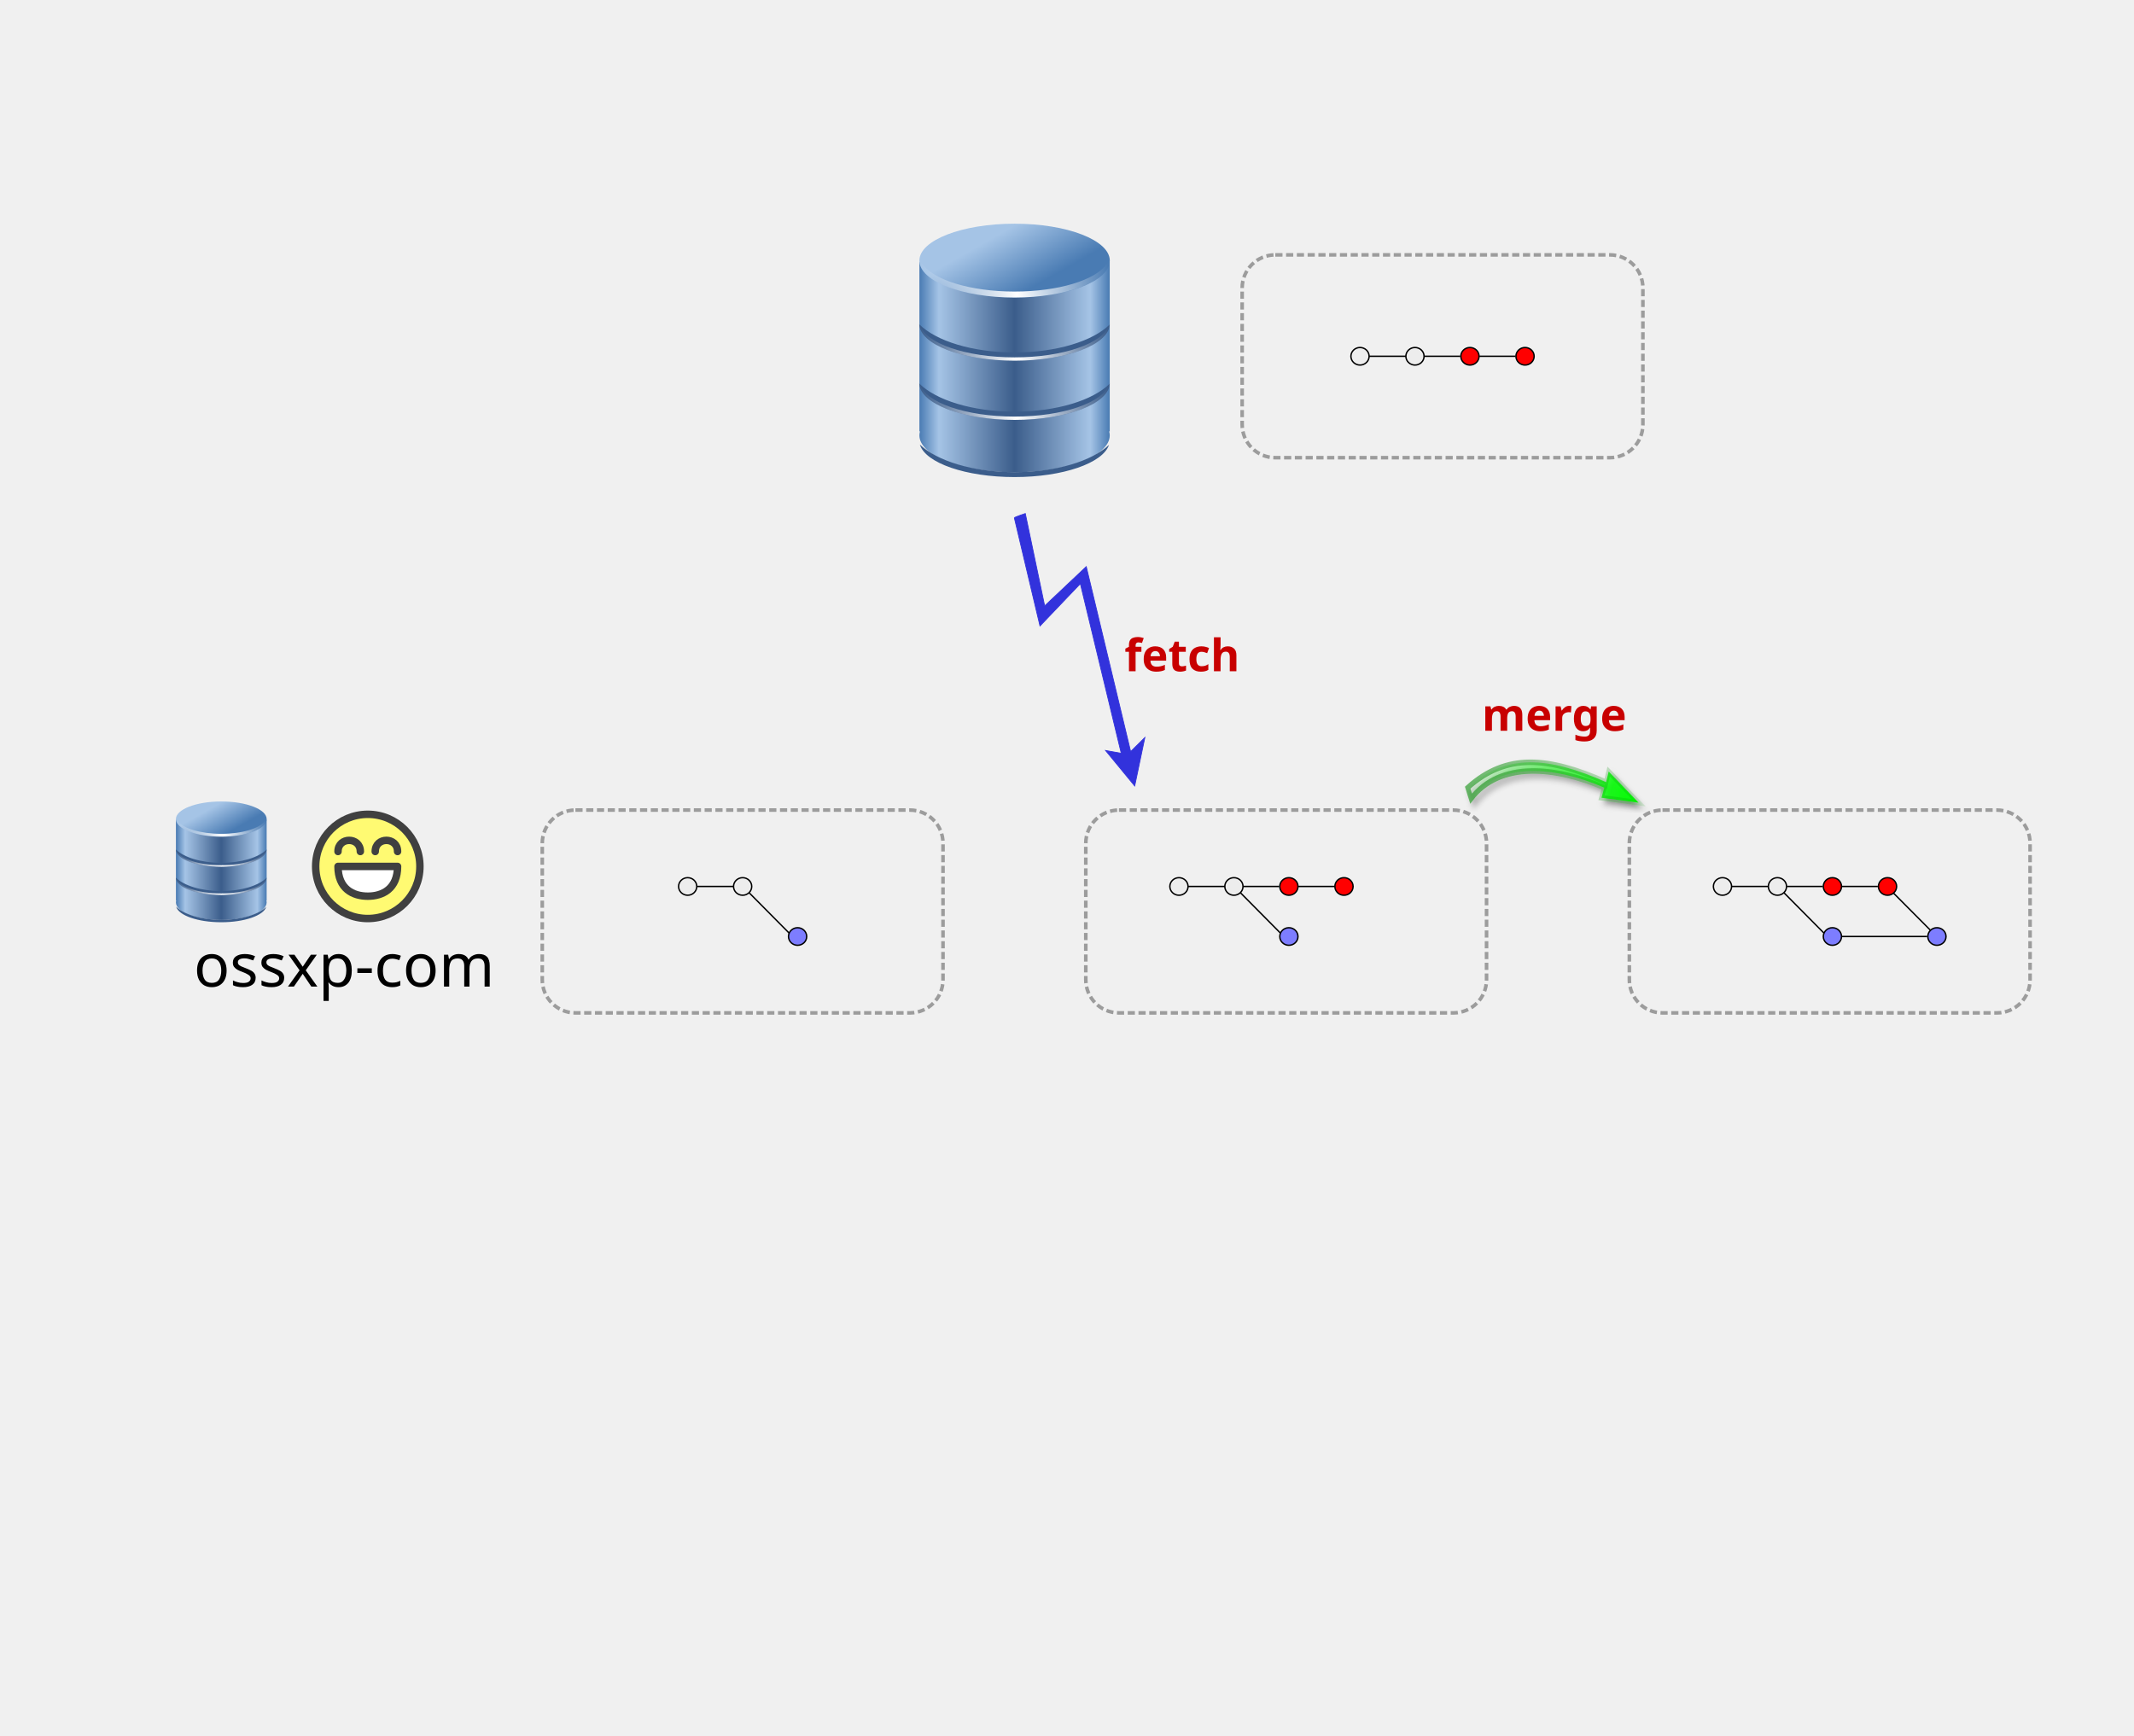
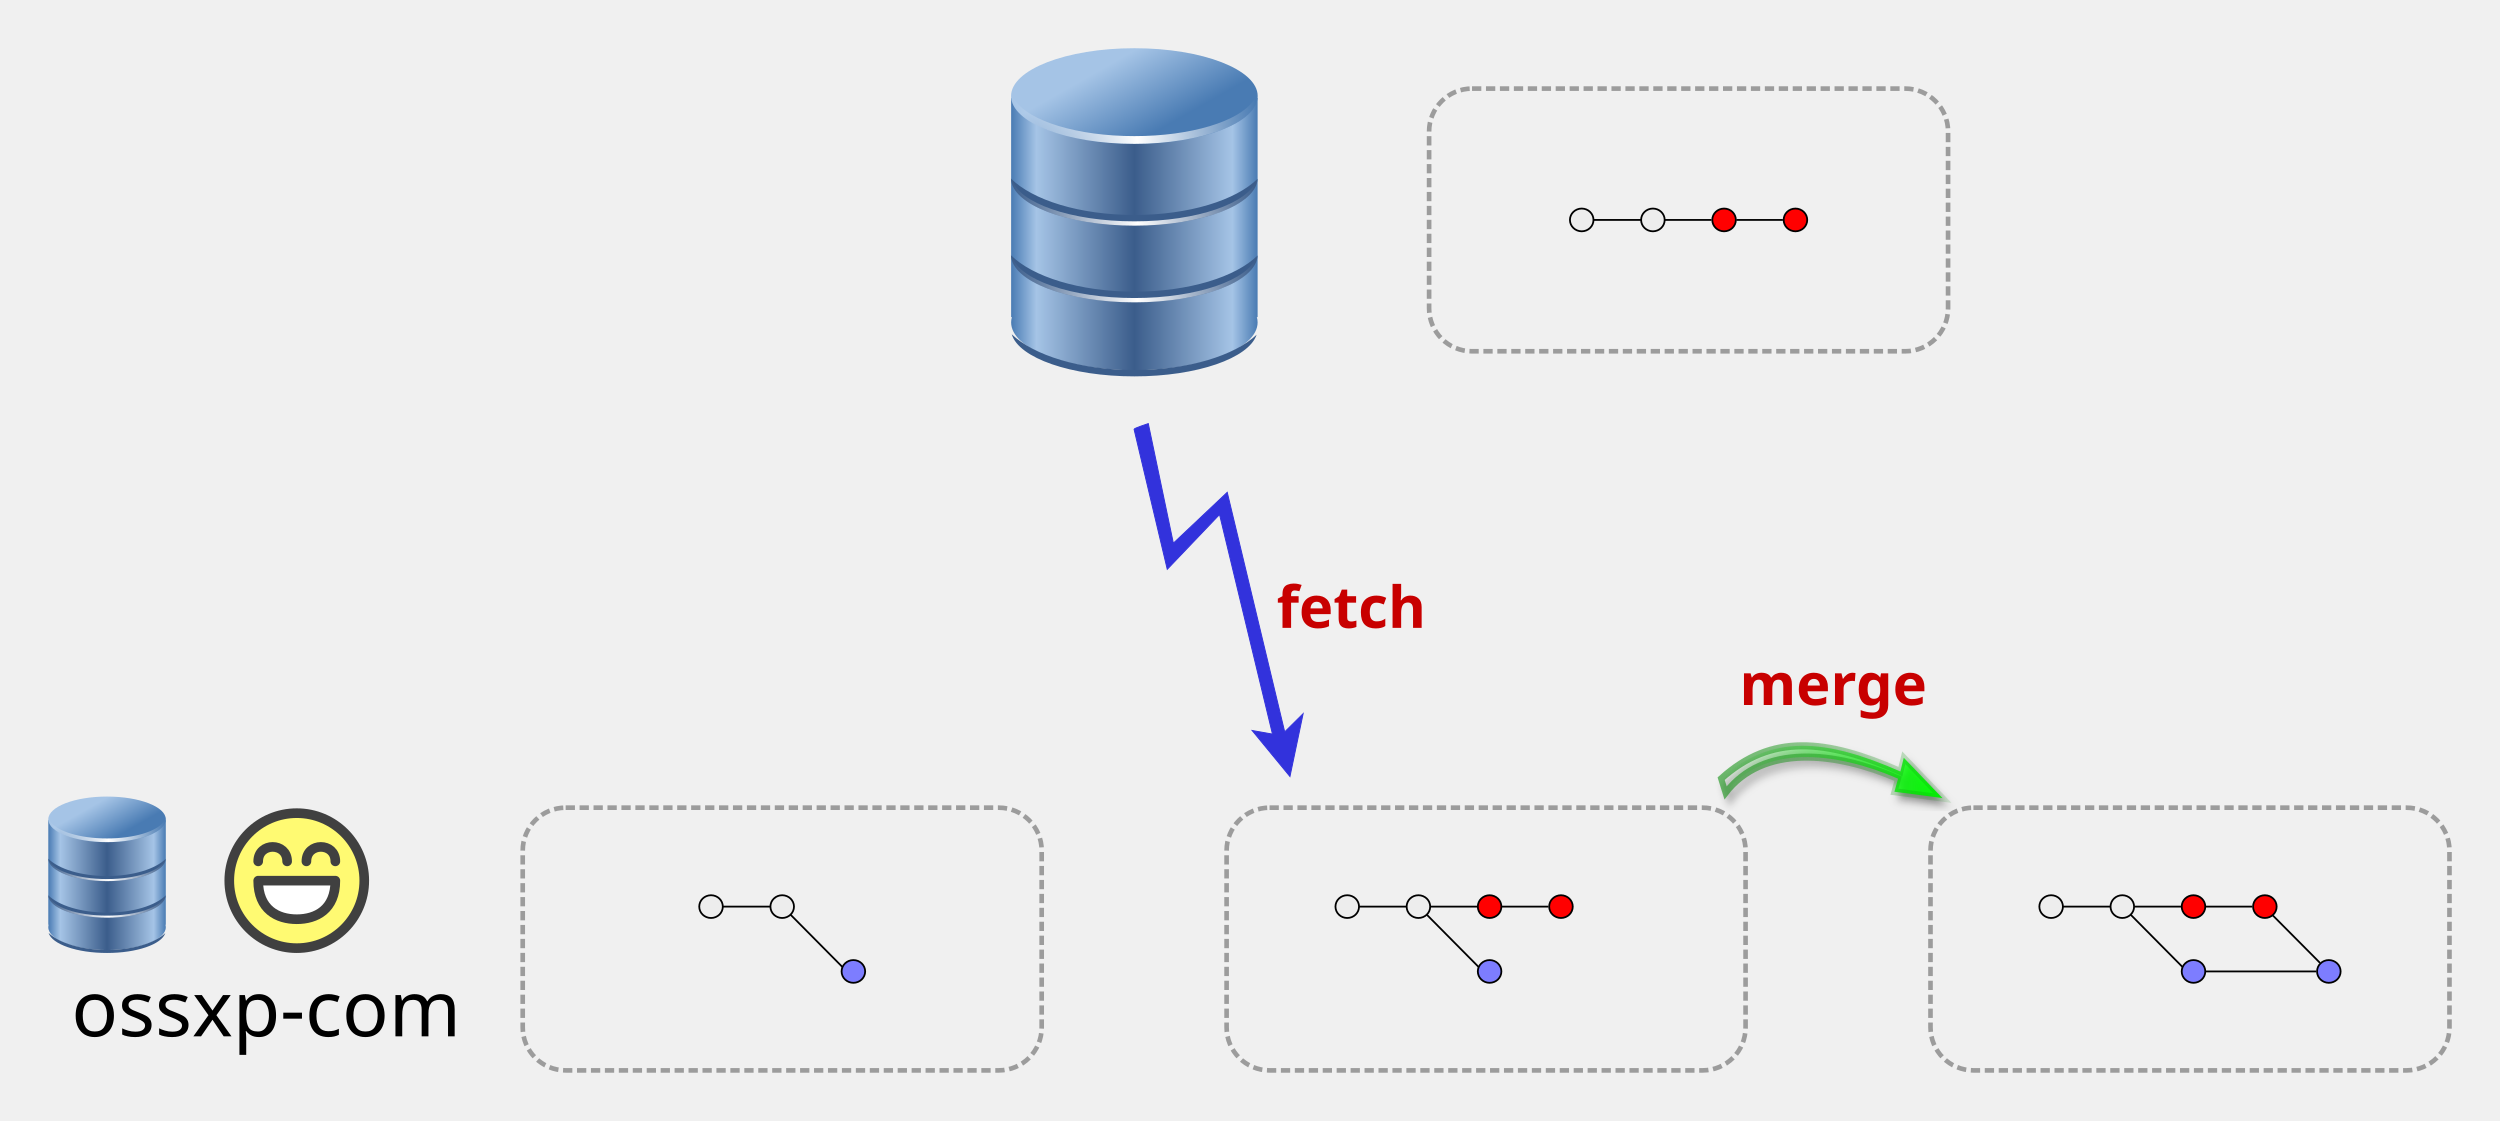
- <svg xmlns="http://www.w3.org/2000/svg" xmlns:xlink="http://www.w3.org/1999/xlink" version="1.1" id="svg11525" height="233.096" width="286.608">
+ <svg xmlns="http://www.w3.org/2000/svg" xmlns:xlink="http://www.w3.org/1999/xlink" version="1.1" id="svg11525" height="116.249" width="259.273">
  <defs id="defs11527">
    <linearGradient id="linearGradient8529">
      <stop style="stop-color:#008a00;stop-opacity:1;" offset="0" id="stop8531" />
      <stop style="stop-color:#008a00;stop-opacity:0;" offset="1" id="stop8533" />
    </linearGradient>
    <linearGradient id="linearGradient8497">
      <stop style="stop-color:#00ff00;stop-opacity:1;" offset="0" id="stop8499" />
      <stop style="stop-color:#00ff00;stop-opacity:0;" offset="1" id="stop8501" />
    </linearGradient>
    <linearGradient xlink:href="#linearGradient5495-0" id="linearGradient21069-1" gradientUnits="userSpaceOnUse" gradientTransform="matrix(4.96273,0,0,4.96273,278.625,-3355.36)" spreadMethod="reflect" x1="269.97" y1="511.966" x2="286.628" y2="511.966" />
    <linearGradient id="linearGradient5495-0">
      <stop style="stop-color:#497bb3;stop-opacity:1;" offset="0" id="stop5497-7" />
      <stop id="stop5501-5" offset="0.205" style="stop-color:#a5c4e6;stop-opacity:1;" />
      <stop style="stop-color:#3b5d8b;stop-opacity:1;" offset="1" id="stop5499-8" />
    </linearGradient>
    <linearGradient xlink:href="#linearGradient5466-0" id="linearGradient21071-7" gradientUnits="userSpaceOnUse" x1="282.357" y1="518.557" x2="286.631" y2="527.335" />
    <linearGradient id="linearGradient5466-0">
      <stop id="stop5468-4" offset="0" style="stop-color:#a5c4e6;stop-opacity:1;" />
      <stop id="stop5470-8" offset="1" style="stop-color:#497bb3;stop-opacity:1;" />
    </linearGradient>
    <linearGradient xlink:href="#linearGradient6035-4" id="linearGradient21073-0" gradientUnits="userSpaceOnUse" gradientTransform="matrix(4.19923,0,0,4.19923,407.327,-3062.91)" spreadMethod="reflect" x1="308.5" y1="522.612" x2="327.781" y2="520.328" />
    <linearGradient id="linearGradient6035-4">
      <stop id="stop6037-2" offset="0" style="stop-color:#ffffff;stop-opacity:1;" />
      <stop id="stop6039-9" offset="1" style="stop-color:#ffffff;stop-opacity:0;" />
    </linearGradient>
    <linearGradient xlink:href="#linearGradient6035-4" id="linearGradient21075-6" gradientUnits="userSpaceOnUse" gradientTransform="matrix(4.19923,0,0,4.19923,407.327,-3015.76)" spreadMethod="reflect" x1="308.5" y1="522.612" x2="327.781" y2="520.328" />
    <linearGradient id="linearGradient11438">
      <stop id="stop11440" offset="0" style="stop-color:#ffffff;stop-opacity:1;" />
      <stop id="stop11442" offset="1" style="stop-color:#ffffff;stop-opacity:0;" />
    </linearGradient>
    <linearGradient xlink:href="#linearGradient6035-4" id="linearGradient21077-1" gradientUnits="userSpaceOnUse" gradientTransform="matrix(4.19923,0,0,4.19923,407.327,-2971.57)" spreadMethod="reflect" x1="308.5" y1="522.612" x2="327.781" y2="520.328" />
    <linearGradient id="linearGradient11445">
      <stop id="stop11447" offset="0" style="stop-color:#ffffff;stop-opacity:1;" />
      <stop id="stop11449" offset="1" style="stop-color:#ffffff;stop-opacity:0;" />
    </linearGradient>
    <linearGradient y2="511.966" x2="286.628" y1="511.966" x1="269.97" spreadMethod="reflect" gradientTransform="matrix(4.96273,0,0,4.96273,278.625,-3355.36)" gradientUnits="userSpaceOnUse" id="linearGradient11801" xlink:href="#linearGradient5495-0" />
    <linearGradient y2="527.335" x2="286.631" y1="518.557" x1="282.357" gradientUnits="userSpaceOnUse" id="linearGradient11803" xlink:href="#linearGradient5466-0" />
    <linearGradient y2="520.328" x2="327.781" y1="522.612" x1="308.5" spreadMethod="reflect" gradientTransform="matrix(4.19923,0,0,4.19923,407.327,-3062.91)" gradientUnits="userSpaceOnUse" id="linearGradient11805" xlink:href="#linearGradient6035-4" />
    <linearGradient y2="520.328" x2="327.781" y1="522.612" x1="308.5" spreadMethod="reflect" gradientTransform="matrix(4.19923,0,0,4.19923,407.327,-3015.76)" gradientUnits="userSpaceOnUse" id="linearGradient11807" xlink:href="#linearGradient6035-4" />
    <linearGradient y2="520.328" x2="327.781" y1="522.612" x1="308.5" spreadMethod="reflect" gradientTransform="matrix(4.19923,0,0,4.19923,407.327,-2971.57)" gradientUnits="userSpaceOnUse" id="linearGradient11809" xlink:href="#linearGradient6035-4" />
    <linearGradient y2="511.966" x2="286.628" y1="511.966" x1="269.97" spreadMethod="reflect" gradientTransform="matrix(4.96273,0,0,4.96273,278.625,-3355.36)" gradientUnits="userSpaceOnUse" id="linearGradient3147" xlink:href="#linearGradient5495-0" />
    <linearGradient y2="527.335" x2="286.631" y1="518.557" x1="282.357" gradientUnits="userSpaceOnUse" id="linearGradient3149" xlink:href="#linearGradient5466-0" />
    <linearGradient y2="520.328" x2="327.781" y1="522.612" x1="308.5" spreadMethod="reflect" gradientTransform="matrix(4.19923,0,0,4.19923,407.327,-3062.91)" gradientUnits="userSpaceOnUse" id="linearGradient3151" xlink:href="#linearGradient6035-4" />
    <linearGradient y2="520.328" x2="327.781" y1="522.612" x1="308.5" spreadMethod="reflect" gradientTransform="matrix(4.19923,0,0,4.19923,407.327,-3015.76)" gradientUnits="userSpaceOnUse" id="linearGradient3153" xlink:href="#linearGradient6035-4" />
    <linearGradient y2="520.328" x2="327.781" y1="522.612" x1="308.5" spreadMethod="reflect" gradientTransform="matrix(4.19923,0,0,4.19923,407.327,-2971.57)" gradientUnits="userSpaceOnUse" id="linearGradient3155" xlink:href="#linearGradient6035-4" />
    <linearGradient id="linearGradient3569">
      <stop style="stop-color:#ffc200;stop-opacity:1;" offset="0" id="stop3571" />
      <stop id="stop3577" offset="0.263" style="stop-color:#d34028;stop-opacity:1;" />
      <stop style="stop-color:#960a00;stop-opacity:1;" offset="1" id="stop3573" />
    </linearGradient>
    <linearGradient xlink:href="#linearGradient8497" id="linearGradient8503" x1="456.922" y1="482.988" x2="453.44" y2="466.649" gradientUnits="userSpaceOnUse" gradientTransform="translate(4,12)" />
    <linearGradient xlink:href="#linearGradient8529" id="linearGradient8535" x1="443.129" y1="459.416" x2="449.987" y2="484.506" gradientUnits="userSpaceOnUse" gradientTransform="translate(4,12)" />
    <filter id="filter9413" width="1.5" height="1.5" x="-0.25" y="-0.25" color-interpolation-filters="sRGB">
      <feGaussianBlur id="feGaussianBlur9415" in="SourceAlpha" stdDeviation="0.6" result="blur" />
      <feColorMatrix id="feColorMatrix9417" result="bluralpha" type="matrix" values="1 0 0 0 0 0 1 0 0 0 0 0 1 0 0 0 0 0 0.4 0 " />
      <feOffset id="feOffset9419" in="bluralpha" dx="0.5" dy="0.7" result="offsetBlur" />
      <feMerge id="feMerge9421">
        <feMergeNode id="feMergeNode9423" in="offsetBlur" />
        <feMergeNode id="feMergeNode9425" in="SourceGraphic" />
      </feMerge>
    </filter>
    <linearGradient xlink:href="#linearGradient8497" id="linearGradient9631" gradientUnits="userSpaceOnUse" gradientTransform="translate(86.27741,107.4141)" x1="473.707" y1="466.202" x2="437.011" y2="468.434" />
    <linearGradient xlink:href="#linearGradient8529" id="linearGradient9633" gradientUnits="userSpaceOnUse" gradientTransform="translate(86.27741,107.4141)" x1="398.129" y1="486.202" x2="486.415" y2="481.291" />
    <linearGradient xlink:href="#linearGradient5495-0" id="linearGradient3244" gradientUnits="userSpaceOnUse" gradientTransform="matrix(4.96273,0,0,4.96273,278.625,-3355.36)" spreadMethod="reflect" x1="269.97" y1="511.966" x2="286.628" y2="511.966" />
    <linearGradient xlink:href="#linearGradient5466-0" id="linearGradient3246" gradientUnits="userSpaceOnUse" x1="282.357" y1="518.557" x2="286.631" y2="527.335" />
    <linearGradient xlink:href="#linearGradient6035-4" id="linearGradient3248" gradientUnits="userSpaceOnUse" gradientTransform="matrix(4.19923,0,0,4.19923,407.327,-3062.91)" spreadMethod="reflect" x1="308.5" y1="522.612" x2="327.781" y2="520.328" />
    <linearGradient xlink:href="#linearGradient6035-4" id="linearGradient3250" gradientUnits="userSpaceOnUse" gradientTransform="matrix(4.19923,0,0,4.19923,407.327,-3015.76)" spreadMethod="reflect" x1="308.5" y1="522.612" x2="327.781" y2="520.328" />
    <linearGradient xlink:href="#linearGradient6035-4" id="linearGradient3252" gradientUnits="userSpaceOnUse" gradientTransform="matrix(4.19923,0,0,4.19923,407.327,-2971.57)" spreadMethod="reflect" x1="308.5" y1="522.612" x2="327.781" y2="520.328" />
    <linearGradient xlink:href="#linearGradient5495-0" id="linearGradient3284" gradientUnits="userSpaceOnUse" gradientTransform="matrix(4.96273,0,0,4.96273,278.625,-3355.36)" spreadMethod="reflect" x1="269.97" y1="511.966" x2="286.628" y2="511.966" />
    <linearGradient xlink:href="#linearGradient5466-0" id="linearGradient3286" gradientUnits="userSpaceOnUse" x1="282.357" y1="518.557" x2="286.631" y2="527.335" />
    <linearGradient xlink:href="#linearGradient6035-4" id="linearGradient3288" gradientUnits="userSpaceOnUse" gradientTransform="matrix(4.19923,0,0,4.19923,407.327,-3062.91)" spreadMethod="reflect" x1="308.5" y1="522.612" x2="327.781" y2="520.328" />
    <linearGradient xlink:href="#linearGradient6035-4" id="linearGradient3290" gradientUnits="userSpaceOnUse" gradientTransform="matrix(4.19923,0,0,4.19923,407.327,-3015.76)" spreadMethod="reflect" x1="308.5" y1="522.612" x2="327.781" y2="520.328" />
    <linearGradient xlink:href="#linearGradient6035-4" id="linearGradient3292" gradientUnits="userSpaceOnUse" gradientTransform="matrix(4.19923,0,0,4.19923,407.327,-2971.57)" spreadMethod="reflect" x1="308.5" y1="522.612" x2="327.781" y2="520.328" />
    <linearGradient xlink:href="#linearGradient5495-0" id="linearGradient3294" gradientUnits="userSpaceOnUse" gradientTransform="matrix(4.96273,0,0,4.96273,278.625,-3355.36)" spreadMethod="reflect" x1="269.97" y1="511.966" x2="286.628" y2="511.966" />
    <linearGradient xlink:href="#linearGradient5466-0" id="linearGradient3296" gradientUnits="userSpaceOnUse" x1="282.357" y1="518.557" x2="286.631" y2="527.335" />
    <linearGradient xlink:href="#linearGradient6035-4" id="linearGradient3298" gradientUnits="userSpaceOnUse" gradientTransform="matrix(4.19923,0,0,4.19923,407.327,-3062.91)" spreadMethod="reflect" x1="308.5" y1="522.612" x2="327.781" y2="520.328" />
    <linearGradient xlink:href="#linearGradient6035-4" id="linearGradient3300" gradientUnits="userSpaceOnUse" gradientTransform="matrix(4.19923,0,0,4.19923,407.327,-3015.76)" spreadMethod="reflect" x1="308.5" y1="522.612" x2="327.781" y2="520.328" />
    <linearGradient xlink:href="#linearGradient6035-4" id="linearGradient3302" gradientUnits="userSpaceOnUse" gradientTransform="matrix(4.19923,0,0,4.19923,407.327,-2971.57)" spreadMethod="reflect" x1="308.5" y1="522.612" x2="327.781" y2="520.328" />
-     <filter id="filter5339" width="1.5" height="1.5" x="-.25" y="-.25">
+     <filter id="filter5339" width="1.5" height="1.5" x="-0.25" y="-0.25" color-interpolation-filters="sRGB">
      <feGaussianBlur id="feGaussianBlur5341" in="SourceAlpha" stdDeviation="0.6" result="blur" />
      <feColorMatrix id="feColorMatrix5343" result="bluralpha" type="matrix" values="1 0 0 0 0 0 1 0 0 0 0 0 1 0 0 0 0 0 0.5 0 " />
      <feOffset id="feOffset5345" in="bluralpha" dx="0.7" dy="-0.9" result="offsetBlur" />
      <feMerge id="feMerge5347">
        <feMergeNode id="feMergeNode5349" in="offsetBlur" />
        <feMergeNode id="feMergeNode5351" in="SourceGraphic" />
      </feMerge>
    </filter>
  </defs>
-   <g transform="translate(-331.386,-482.5708)" id="layer1">
+   <g transform="translate(-350.0043,-507.6176)" id="layer1">
    <g id="g16724-3" transform="matrix(0.1545982,0,0,0.1799784,204.6642,678.1007)">
      <path id="path5488-8" d="m 1618.413,-890.853 0,126.363 0.525,0 c -0.339,1.013 -0.525,1.975 -0.525,3.018 0,15.228 36.989,27.557 82.672,27.557 45.683,0 82.672,-12.33 82.672,-27.557 0,-1.045 -0.186,-2.004 -0.525,-3.018 l 0.525,0 0,-126.363 -165.345,0 z" style="fill:url(#linearGradient3147);fill-opacity:1;stroke:none" />
      <path transform="matrix(4.96273,0,0,4.96273,278.625,-3481.34)" d="m 303.298,521.78 c 0,3.068 -7.462,5.556 -16.668,5.556 -9.205,0 -16.668,-2.487 -16.668,-5.556 0,-3.068 7.462,-5.556 16.668,-5.556 9.205,0 16.668,2.487 16.668,5.556 z" id="path5460-3" style="fill:url(#linearGradient3149);fill-opacity:1;stroke:none" />
      <path id="path6026-3" d="m 1618.282,-800.175 c 0.619,15.05 37.507,27.164 82.804,27.164 45.168,0 81.851,-12.042 82.672,-27.033 -14.494,12.328 -46.02,20.865 -82.672,20.865 -36.727,0 -68.35,-8.627 -82.804,-20.996 z" style="fill:#3b5d8b;fill-opacity:1;stroke:none" />
      <path id="path6030-3" d="m 1618.282,-891.509 c 0.619,15.05 37.507,27.164 82.804,27.164 45.168,0 81.851,-12.042 82.672,-27.033 -0.906,0.771 -1.851,1.491 -2.887,2.231 -0.038,0.049 -0.091,0.082 -0.131,0.131 -9.625,11.663 -41.587,20.209 -79.654,20.209 -38.306,0 -70.487,-8.696 -79.917,-20.471 -0.105,-0.075 -0.16,-0.187 -0.263,-0.262 -0.918,-0.671 -1.812,-1.273 -2.624,-1.968 z" style="fill:url(#linearGradient3151);fill-opacity:1;stroke:none" />
      <path style="fill:#3b5d8b;fill-opacity:1;stroke:none" d="m 1618.282,-844.365 c 0.619,15.05 37.507,27.164 82.804,27.164 45.168,0 81.851,-12.042 82.672,-27.033 -14.494,12.328 -46.02,20.865 -82.672,20.865 -36.727,0 -68.35,-8.627 -82.804,-20.996 z" id="path6022-8" />
      <path id="path6043-0" d="m 1618.282,-844.365 c 0.619,15.05 37.507,27.164 82.804,27.164 45.168,0 81.851,-12.042 82.672,-27.033 -0.209,0.177 -0.443,0.352 -0.656,0.525 -5.216,13.55 -39.937,24.014 -82.016,24.014 -42.466,0 -77.55,-10.545 -82.279,-24.277 -0.168,-0.133 -0.362,-0.255 -0.525,-0.393 z" style="fill:url(#linearGradient3153);fill-opacity:1;stroke:none" />
      <path style="fill:url(#linearGradient3155);fill-opacity:1;stroke:none" d="m 1618.282,-800.175 c 0.619,15.05 37.507,27.164 82.804,27.164 45.168,0 81.851,-12.042 82.672,-27.033 -0.209,0.177 -0.443,0.352 -0.656,0.525 -5.216,13.55 -39.937,24.014 -82.016,24.014 -42.466,0 -77.55,-10.545 -82.279,-24.277 -0.168,-0.133 -0.362,-0.255 -0.525,-0.393 z" id="path6054-4" />
      <path id="path6060-7" d="m 1618.806,-754.64 c 4.728,13.732 39.813,24.277 82.279,24.277 42.079,0 76.8,-10.464 82.016,-24.014 -14.766,12.043 -45.892,20.34 -82.016,20.34 -36.314,0 -67.608,-8.456 -82.279,-20.602 z" style="fill:#3b5d8b;fill-opacity:1;stroke:none" />
    </g>
    <path id="path9629" d="m 552.702,580.938 c 0.213,0.779 0.55,1.89 0.55,1.89 l 6.363,-5.53 -7.898,0.872 0.596,1.786 c -10.357,3.75 -22.223,4.755 -28.384,-1.941 l -0.73,1.942 c 8.244,6.173 17.191,5.492 29.502,0.982 z" style="fill:url(#linearGradient9631);fill-opacity:1;stroke:url(#linearGradient9633);stroke-width:0.978;stroke-linecap:butt;stroke-linejoin:miter;stroke-miterlimit:4;stroke-opacity:1;stroke-dasharray:none;filter:url(#filter5339)" transform="matrix(0.6301589,0,0,-0.7576928,198.8038,1027.802)" />
    <path style="fill:#3232dc;fill-opacity:1;stroke:#3232dc;stroke-width:0.104;stroke-linecap:butt;stroke-linejoin:miter;stroke-miterlimit:4;stroke-opacity:1;stroke-dasharray:none" d="m 467.618,552.131 3.443,14.524 5.421,-5.683 5.492,22.78 -2.108,-0.374 3.918,4.766 1.364,-6.507 -1.909,1.889 -5.96,-24.847 -5.588,5.276 -2.6,-12.405 c 0,0 -1.483,0.487 -1.473,0.582 z" id="path9641" />
    <g id="g3214" transform="translate(-12,0)">
      <g transform="translate(-142.0051,21.00664)" id="g3216">
        <path style="fill:#fffa72;fill-opacity:1;stroke:#404040;stroke-width:1;stroke-linecap:round;stroke-linejoin:round;stroke-miterlimit:4;stroke-opacity:1;stroke-dasharray:none;stroke-dashoffset:0" id="path3218" d="m 14.5,8.5 c 0,3.866 -3.134,7 -7,7 -3.866,0 -7,-3.134 -7,-7 0,-3.866 3.134,-7 7,-7 3.866,0 7,3.134 7,7 z" transform="translate(527.2871,569.443)" />
        <path style="fill:#ffffff;fill-opacity:1;stroke:#404040;stroke-width:1;stroke-linecap:round;stroke-linejoin:round;stroke-miterlimit:4;stroke-opacity:1;stroke-dasharray:none;stroke-dashoffset:0" d="m 538.787,577.943 -8,0 c 0,3 2,4 4,4 2,0 4,-1 4,-4 z" id="path3220" />
        <path id="path3222" d="m 530.787,575.943 c 0,-2 3,-2 3,0" style="fill:none;stroke:#404040;stroke-width:1;stroke-linecap:round;stroke-linejoin:round;stroke-miterlimit:4;stroke-opacity:1;stroke-dasharray:none;stroke-dashoffset:0" />
        <path style="fill:none;stroke:#404040;stroke-width:1;stroke-linecap:round;stroke-linejoin:round;stroke-miterlimit:4;stroke-opacity:1;stroke-dasharray:none;stroke-dashoffset:0" d="m 535.787,575.943 c 0,-2 3,-2 3,0" id="path3224" />
      </g>
      <g transform="matrix(0.07368981,0,0,0.08578734,247.7534,669.1056)" id="g3226">
        <path style="fill:url(#linearGradient3244);fill-opacity:1;stroke:none" d="m 1618.413,-890.853 0,126.363 0.525,0 c -0.339,1.013 -0.525,1.975 -0.525,3.018 0,15.228 36.989,27.557 82.672,27.557 45.683,0 82.672,-12.33 82.672,-27.557 0,-1.045 -0.186,-2.004 -0.525,-3.018 l 0.525,0 0,-126.363 -165.345,0 z" id="path3228" />
        <path style="fill:url(#linearGradient3246);fill-opacity:1;stroke:none" id="path3230" d="m 303.298,521.78 c 0,3.068 -7.462,5.556 -16.668,5.556 -9.205,0 -16.668,-2.487 -16.668,-5.556 0,-3.068 7.462,-5.556 16.668,-5.556 9.205,0 16.668,2.487 16.668,5.556 z" transform="matrix(4.96273,0,0,4.96273,278.625,-3481.34)" />
        <path style="fill:#3b5d8b;fill-opacity:1;stroke:none" d="m 1618.282,-800.175 c 0.619,15.05 37.507,27.164 82.804,27.164 45.168,0 81.851,-12.042 82.672,-27.033 -14.494,12.328 -46.02,20.865 -82.672,20.865 -36.727,0 -68.35,-8.627 -82.804,-20.996 z" id="path3232" />
        <path style="fill:url(#linearGradient3248);fill-opacity:1;stroke:none" d="m 1618.282,-891.509 c 0.619,15.05 37.507,27.164 82.804,27.164 45.168,0 81.851,-12.042 82.672,-27.033 -0.906,0.771 -1.851,1.491 -2.887,2.231 -0.038,0.049 -0.091,0.082 -0.131,0.131 -9.625,11.663 -41.587,20.209 -79.654,20.209 -38.306,0 -70.487,-8.696 -79.917,-20.471 -0.105,-0.075 -0.16,-0.187 -0.263,-0.262 -0.918,-0.671 -1.812,-1.273 -2.624,-1.968 z" id="path3234" />
        <path id="path3236" d="m 1618.282,-844.365 c 0.619,15.05 37.507,27.164 82.804,27.164 45.168,0 81.851,-12.042 82.672,-27.033 -14.494,12.328 -46.02,20.865 -82.672,20.865 -36.727,0 -68.35,-8.627 -82.804,-20.996 z" style="fill:#3b5d8b;fill-opacity:1;stroke:none" />
        <path style="fill:url(#linearGradient3250);fill-opacity:1;stroke:none" d="m 1618.282,-844.365 c 0.619,15.05 37.507,27.164 82.804,27.164 45.168,0 81.851,-12.042 82.672,-27.033 -0.209,0.177 -0.443,0.352 -0.656,0.525 -5.216,13.55 -39.937,24.014 -82.016,24.014 -42.466,0 -77.55,-10.545 -82.279,-24.277 -0.168,-0.133 -0.362,-0.255 -0.525,-0.393 z" id="path3238" />
        <path id="path3240" d="m 1618.282,-800.175 c 0.619,15.05 37.507,27.164 82.804,27.164 45.168,0 81.851,-12.042 82.672,-27.033 -0.209,0.177 -0.443,0.352 -0.656,0.525 -5.216,13.55 -39.937,24.014 -82.016,24.014 -42.466,0 -77.55,-10.545 -82.279,-24.277 -0.168,-0.133 -0.362,-0.255 -0.525,-0.393 z" style="fill:url(#linearGradient3252);fill-opacity:1;stroke:none" />
        <path style="fill:#3b5d8b;fill-opacity:1;stroke:none" d="m 1618.806,-754.64 c 4.728,13.732 39.813,24.277 82.279,24.277 42.079,0 76.8,-10.464 82.016,-24.014 -14.766,12.043 -45.892,20.34 -82.016,20.34 -36.314,0 -67.608,-8.456 -82.279,-20.602 z" id="path3242" />
      </g>
    </g>
    <text id="text3308" y="615.095" x="357.415" style="font-size:8px;font-style:normal;font-variant:normal;font-weight:normal;font-stretch:normal;line-height:125%;letter-spacing:0px;word-spacing:0px;fill:#000000;fill-opacity:1;stroke:none;font-family:Sinhala MN;-inkscape-font-specification:Sinhala MN" xml:space="preserve">
      <tspan y="615.095" x="357.415" id="tspan3310">ossxp-com</tspan>
    </text>
    <g id="g4689" transform="translate(22.18737,-23.48953)">
      <ellipse d="m 332.756,170.027 c 0,6.973 -5.855,12.627 -13.078,12.627 -7.223,0 -13.078,-5.653 -13.078,-12.627 0,-6.973 5.855,-12.627 13.078,-12.627 7.223,0 13.078,5.653 13.078,12.627 z" id="ellipse4379" ry="12.627" rx="13.078" cy="170.027" cx="319.678" style="opacity:0.15;fill:#e0dfde" transform="matrix(0.09344,0,0,0.09344,371.6859,609.2439)" />
      <ellipse d="m 332.756,170.027 c 0,6.973 -5.855,12.627 -13.078,12.627 -7.223,0 -13.078,-5.653 -13.078,-12.627 0,-6.973 5.855,-12.627 13.078,-12.627 7.223,0 13.078,5.653 13.078,12.627 z" id="ellipse4381" ry="12.627" rx="13.078" cy="170.027" cx="319.678" style="fill:none;stroke:#000000;stroke-width:2" transform="matrix(0.09344,0,0,0.09344,371.6859,609.2439)" />
      <ellipse d="m 411.756,170.027 c 0,6.973 -5.855,12.627 -13.078,12.627 -7.223,0 -13.078,-5.653 -13.078,-12.627 0,-6.973 5.855,-12.627 13.078,-12.627 7.223,0 13.078,5.653 13.078,12.627 z" id="ellipse4383" ry="12.627" rx="13.078" cy="170.027" cx="398.678" style="opacity:0.15;fill:#e0dfde" transform="matrix(0.09344,0,0,0.09344,371.6859,609.2439)" />
      <ellipse d="m 411.756,170.027 c 0,6.973 -5.855,12.627 -13.078,12.627 -7.223,0 -13.078,-5.653 -13.078,-12.627 0,-6.973 5.855,-12.627 13.078,-12.627 7.223,0 13.078,5.653 13.078,12.627 z" id="ellipse4385" ry="12.627" rx="13.078" cy="170.027" cx="398.678" style="fill:none;stroke:#000000;stroke-width:2" transform="matrix(0.09344,0,0,0.09344,371.6859,609.2439)" />
      <ellipse d="m 490.756,241.977 c 0,6.973 -5.855,12.627 -13.078,12.627 -7.223,0 -13.078,-5.653 -13.078,-12.627 0,-6.973 5.855,-12.627 13.078,-12.627 7.223,0 13.078,5.653 13.078,12.627 z" id="ellipse4389" ry="12.627" rx="13.078" cy="241.977" cx="477.678" style="fill:#7d7dff;fill-opacity:1" transform="matrix(0.09344,0,0,0.09344,371.6859,609.2439)" />
      <ellipse d="m 490.756,241.977 c 0,6.973 -5.855,12.627 -13.078,12.627 -7.223,0 -13.078,-5.653 -13.078,-12.627 0,-6.973 5.855,-12.627 13.078,-12.627 7.223,0 13.078,5.653 13.078,12.627 z" id="ellipse4391" ry="12.627" rx="13.078" cy="241.977" cx="477.678" style="fill:none;stroke:#000000;stroke-width:2" transform="matrix(0.09344,0,0,0.09344,371.6859,609.2439)" />
      <line style="fill:none;stroke:#000000;stroke-width:0.187" x1="402.779" y1="625.131" x2="407.716" y2="625.131" id="line4397" />
      <line style="fill:none;stroke:#000000;stroke-width:0.187" x1="409.802" y1="625.966" x2="415.191" y2="631.403" id="line4401" />
    </g>
    <ellipse d="m 332.756,170.027 c 0,6.973 -5.855,12.627 -13.078,12.627 -7.223,0 -13.078,-5.653 -13.078,-12.627 0,-6.973 5.855,-12.627 13.078,-12.627 7.223,0 13.078,5.653 13.078,12.627 z" id="ellipse4451" ry="12.627" rx="13.078" cy="170.027" cx="319.678" style="opacity:0.15;fill:#e0dfde" transform="matrix(0.09344,0,0,0.09344,459.8551,585.7544)" />
    <ellipse d="m 332.756,170.027 c 0,6.973 -5.855,12.627 -13.078,12.627 -7.223,0 -13.078,-5.653 -13.078,-12.627 0,-6.973 5.855,-12.627 13.078,-12.627 7.223,0 13.078,5.653 13.078,12.627 z" id="ellipse4453" ry="12.627" rx="13.078" cy="170.027" cx="319.678" style="fill:none;stroke:#000000;stroke-width:2" transform="matrix(0.09344,0,0,0.09344,459.8551,585.7544)" />
    <ellipse d="m 411.756,170.027 c 0,6.973 -5.855,12.627 -13.078,12.627 -7.223,0 -13.078,-5.653 -13.078,-12.627 0,-6.973 5.855,-12.627 13.078,-12.627 7.223,0 13.078,5.653 13.078,12.627 z" id="ellipse4455" ry="12.627" rx="13.078" cy="170.027" cx="398.678" style="opacity:0.15;fill:#e0dfde" transform="matrix(0.09344,0,0,0.09344,459.8551,585.7544)" />
    <ellipse d="m 411.756,170.027 c 0,6.973 -5.855,12.627 -13.078,12.627 -7.223,0 -13.078,-5.653 -13.078,-12.627 0,-6.973 5.855,-12.627 13.078,-12.627 7.223,0 13.078,5.653 13.078,12.627 z" id="ellipse4457" ry="12.627" rx="13.078" cy="170.027" cx="398.678" style="fill:none;stroke:#000000;stroke-width:2" transform="matrix(0.09344,0,0,0.09344,459.8551,585.7544)" />
    <ellipse d="m 490.756,170.027 c 0,6.973 -5.855,12.627 -13.078,12.627 -7.223,0 -13.078,-5.653 -13.078,-12.627 0,-6.973 5.855,-12.627 13.078,-12.627 7.223,0 13.078,5.653 13.078,12.627 z" id="ellipse4459" ry="12.627" rx="13.078" cy="170.027" cx="477.678" style="fill:#ffffff" transform="matrix(0.09344,0,0,0.09344,459.8551,585.7544)" />
    <ellipse d="m 490.756,241.977 c 0,6.973 -5.855,12.627 -13.078,12.627 -7.223,0 -13.078,-5.653 -13.078,-12.627 0,-6.973 5.855,-12.627 13.078,-12.627 7.223,0 13.078,5.653 13.078,12.627 z" id="ellipse4461" ry="12.627" rx="13.078" cy="241.977" cx="477.678" style="fill:#7d7dff;fill-opacity:1" transform="matrix(0.09344,0,0,0.09344,459.8551,585.7544)" />
    <ellipse d="m 490.756,241.977 c 0,6.973 -5.855,12.627 -13.078,12.627 -7.223,0 -13.078,-5.653 -13.078,-12.627 0,-6.973 5.855,-12.627 13.078,-12.627 7.223,0 13.078,5.653 13.078,12.627 z" id="ellipse4463" ry="12.627" rx="13.078" cy="241.977" cx="477.678" style="fill:none;stroke:#000000;stroke-width:2" transform="matrix(0.09344,0,0,0.09344,459.8551,585.7544)" />
    <line style="fill:none;stroke:#000000;stroke-width:0.187" x1="490.948" y1="601.642" x2="495.886" y2="601.642" id="line4469" />
    <line style="fill:none;stroke:#000000;stroke-width:0.187;stroke-miterlimit:4;stroke-dasharray:none" x1="497.972" y1="602.476" x2="503.36" y2="607.913" id="line4473" />
    <ellipse transform="matrix(0.09344,0,0,0.09344,459.8551,579.0314)" style="fill:#ff0000;fill-opacity:1" cx="477.678" cy="241.977" rx="13.078" ry="12.627" id="ellipse4485" d="m 490.756,241.977 c 0,6.973 -5.855,12.627 -13.078,12.627 -7.223,0 -13.078,-5.653 -13.078,-12.627 0,-6.973 5.855,-12.627 13.078,-12.627 7.223,0 13.078,5.653 13.078,12.627 z" />
    <ellipse transform="matrix(0.09344,0,0,0.09344,459.8551,579.0314)" style="fill:none;stroke:#000000;stroke-width:2" cx="477.678" cy="241.977" rx="13.078" ry="12.627" id="ellipse4487" d="m 490.756,241.977 c 0,6.973 -5.855,12.627 -13.078,12.627 -7.223,0 -13.078,-5.653 -13.078,-12.627 0,-6.973 5.855,-12.627 13.078,-12.627 7.223,0 13.078,5.653 13.078,12.627 z" />
    <line style="fill:none;stroke:#000000;stroke-width:0.187;stroke-miterlimit:4;stroke-dasharray:none" x1="498.362" y1="601.642" x2="503.189" y2="601.642" id="line4489" />
    <ellipse d="m 490.756,241.977 c 0,6.973 -5.855,12.627 -13.078,12.627 -7.223,0 -13.078,-5.653 -13.078,-12.627 0,-6.973 5.855,-12.627 13.078,-12.627 7.223,0 13.078,5.653 13.078,12.627 z" id="ellipse4505" ry="12.627" rx="13.078" cy="241.977" cx="477.678" style="fill:#ff0000;fill-opacity:1" transform="matrix(0.09344,0,0,0.09344,467.2568,579.0314)" />
    <ellipse d="m 490.756,241.977 c 0,6.973 -5.855,12.627 -13.078,12.627 -7.223,0 -13.078,-5.653 -13.078,-12.627 0,-6.973 5.855,-12.627 13.078,-12.627 7.223,0 13.078,5.653 13.078,12.627 z" id="ellipse4507" ry="12.627" rx="13.078" cy="241.977" cx="477.678" style="fill:none;stroke:#000000;stroke-width:2" transform="matrix(0.09344,0,0,0.09344,467.2568,579.0314)" />
    <line id="line4509" y2="601.642" x2="510.591" y1="601.642" x1="505.764" style="fill:none;stroke:#000000;stroke-width:0.187;stroke-miterlimit:4;stroke-dasharray:none" />
    <rect ry="4.452" y="516.804" x="498.215" height="27.245" width="53.822" id="rect4791" style="opacity:0.35;fill:none;stroke:#000000;stroke-width:0.482;stroke-miterlimit:4;stroke-opacity:1;stroke-dasharray:0.964, 0.482;stroke-dashoffset:0" />
    <rect ry="4.452" y="591.381" x="404.215" height="27.245" width="53.822" id="rect4795" style="opacity:0.35;fill:none;stroke:#000000;stroke-width:0.482;stroke-miterlimit:4;stroke-opacity:1;stroke-dasharray:0.964, 0.482;stroke-dashoffset:0" />
    <g transform="translate(152.8635,-94.70474)" id="g4818">
      <ellipse d="m 332.756,170.027 c 0,6.973 -5.855,12.627 -13.078,12.627 -7.223,0 -13.078,-5.653 -13.078,-12.627 0,-6.973 5.855,-12.627 13.078,-12.627 7.223,0 13.078,5.653 13.078,12.627 z" id="ellipse4820" ry="12.627" rx="13.078" cy="170.027" cx="319.678" style="opacity:0.15;fill:#e0dfde" transform="matrix(0.09344,0,0,0.09344,331.3089,609.2439)" />
      <ellipse d="m 332.756,170.027 c 0,6.973 -5.855,12.627 -13.078,12.627 -7.223,0 -13.078,-5.653 -13.078,-12.627 0,-6.973 5.855,-12.627 13.078,-12.627 7.223,0 13.078,5.653 13.078,12.627 z" id="ellipse4822" ry="12.627" rx="13.078" cy="170.027" cx="319.678" style="fill:none;stroke:#000000;stroke-width:2" transform="matrix(0.09344,0,0,0.09344,331.3089,609.2439)" />
      <ellipse d="m 411.756,170.027 c 0,6.973 -5.855,12.627 -13.078,12.627 -7.223,0 -13.078,-5.653 -13.078,-12.627 0,-6.973 5.855,-12.627 13.078,-12.627 7.223,0 13.078,5.653 13.078,12.627 z" id="ellipse4824" ry="12.627" rx="13.078" cy="170.027" cx="398.678" style="opacity:0.15;fill:#e0dfde" transform="matrix(0.09344,0,0,0.09344,331.3089,609.2439)" />
      <ellipse d="m 411.756,170.027 c 0,6.973 -5.855,12.627 -13.078,12.627 -7.223,0 -13.078,-5.653 -13.078,-12.627 0,-6.973 5.855,-12.627 13.078,-12.627 7.223,0 13.078,5.653 13.078,12.627 z" id="ellipse4826" ry="12.627" rx="13.078" cy="170.027" cx="398.678" style="fill:none;stroke:#000000;stroke-width:2" transform="matrix(0.09344,0,0,0.09344,331.3089,609.2439)" />
      <line style="fill:none;stroke:#000000;stroke-width:0.187" x1="362.402" y1="625.131" x2="367.339" y2="625.131" id="line4828" />
      <ellipse d="m 490.756,241.977 c 0,6.973 -5.855,12.627 -13.078,12.627 -7.223,0 -13.078,-5.653 -13.078,-12.627 0,-6.973 5.855,-12.627 13.078,-12.627 7.223,0 13.078,5.653 13.078,12.627 z" id="ellipse4830" ry="12.627" rx="13.078" cy="241.977" cx="477.678" style="fill:#ff0000;fill-opacity:1" transform="matrix(0.09344,0,0,0.09344,331.3089,602.5209)" />
      <ellipse d="m 490.756,241.977 c 0,6.973 -5.855,12.627 -13.078,12.627 -7.223,0 -13.078,-5.653 -13.078,-12.627 0,-6.973 5.855,-12.627 13.078,-12.627 7.223,0 13.078,5.653 13.078,12.627 z" id="ellipse4832" ry="12.627" rx="13.078" cy="241.977" cx="477.678" style="fill:none;stroke:#000000;stroke-width:2" transform="matrix(0.09344,0,0,0.09344,331.3089,602.5209)" />
      <line id="line4834" y2="625.131" x2="374.643" y1="625.131" x1="369.816" style="fill:none;stroke:#000000;stroke-width:0.185" />
      <ellipse transform="matrix(0.09344,0,0,0.09344,338.7106,602.5209)" style="fill:#ff0000;fill-opacity:1" cx="477.678" cy="241.977" rx="13.078" ry="12.627" id="ellipse4836" d="m 490.756,241.977 c 0,6.973 -5.855,12.627 -13.078,12.627 -7.223,0 -13.078,-5.653 -13.078,-12.627 0,-6.973 5.855,-12.627 13.078,-12.627 7.223,0 13.078,5.653 13.078,12.627 z" />
      <ellipse transform="matrix(0.09344,0,0,0.09344,338.7106,602.5209)" style="fill:none;stroke:#000000;stroke-width:2" cx="477.678" cy="241.977" rx="13.078" ry="12.627" id="ellipse4838" d="m 490.756,241.977 c 0,6.973 -5.855,12.627 -13.078,12.627 -7.223,0 -13.078,-5.653 -13.078,-12.627 0,-6.973 5.855,-12.627 13.078,-12.627 7.223,0 13.078,5.653 13.078,12.627 z" />
      <line style="fill:none;stroke:#000000;stroke-width:0.185" x1="377.217" y1="625.131" x2="382.044" y2="625.131" id="line4840" />
    </g>
    <rect style="opacity:0.35;fill:none;stroke:#000000;stroke-width:0.482;stroke-miterlimit:4;stroke-opacity:1;stroke-dasharray:0.964, 0.482;stroke-dashoffset:0" id="rect4861" width="53.822" height="27.245" x="477.215" y="591.381" ry="4.452" />
    <rect ry="4.452" y="591.381" x="550.215" height="27.245" width="53.822" id="rect4863" style="opacity:0.35;fill:none;stroke:#000000;stroke-width:0.482;stroke-miterlimit:4;stroke-opacity:1;stroke-dasharray:0.964, 0.482;stroke-dashoffset:0" />
    <g transform="translate(161.1692,-51.24872)" id="g4865">
      <ellipse d="m 332.756,170.027 c 0,6.973 -5.855,12.627 -13.078,12.627 -7.223,0 -13.078,-5.653 -13.078,-12.627 0,-6.973 5.855,-12.627 13.078,-12.627 7.223,0 13.078,5.653 13.078,12.627 z" id="ellipse4867" ry="12.627" rx="13.078" cy="170.027" cx="319.678" style="opacity:0.15;fill:#e0dfde" transform="matrix(0.09344,0,0,0.09344,371.6859,637.0031)" />
      <ellipse d="m 332.756,170.027 c 0,6.973 -5.855,12.627 -13.078,12.627 -7.223,0 -13.078,-5.653 -13.078,-12.627 0,-6.973 5.855,-12.627 13.078,-12.627 7.223,0 13.078,5.653 13.078,12.627 z" id="ellipse4869" ry="12.627" rx="13.078" cy="170.027" cx="319.678" style="fill:none;stroke:#000000;stroke-width:2" transform="matrix(0.09344,0,0,0.09344,371.6859,637.0031)" />
      <ellipse d="m 411.756,170.027 c 0,6.973 -5.855,12.627 -13.078,12.627 -7.223,0 -13.078,-5.653 -13.078,-12.627 0,-6.973 5.855,-12.627 13.078,-12.627 7.223,0 13.078,5.653 13.078,12.627 z" id="ellipse4871" ry="12.627" rx="13.078" cy="170.027" cx="398.678" style="opacity:0.15;fill:#e0dfde" transform="matrix(0.09344,0,0,0.09344,371.6859,637.0031)" />
      <ellipse d="m 411.756,170.027 c 0,6.973 -5.855,12.627 -13.078,12.627 -7.223,0 -13.078,-5.653 -13.078,-12.627 0,-6.973 5.855,-12.627 13.078,-12.627 7.223,0 13.078,5.653 13.078,12.627 z" id="ellipse4873" ry="12.627" rx="13.078" cy="170.027" cx="398.678" style="fill:none;stroke:#000000;stroke-width:2" transform="matrix(0.09344,0,0,0.09344,371.6859,637.0031)" />
      <ellipse d="m 490.756,170.027 c 0,6.973 -5.855,12.627 -13.078,12.627 -7.223,0 -13.078,-5.653 -13.078,-12.627 0,-6.973 5.855,-12.627 13.078,-12.627 7.223,0 13.078,5.653 13.078,12.627 z" id="ellipse4875" ry="12.627" rx="13.078" cy="170.027" cx="477.678" style="fill:#ffffff" transform="matrix(0.09344,0,0,0.09344,371.6859,637.0031)" />
      <ellipse d="m 490.756,241.977 c 0,6.973 -5.855,12.627 -13.078,12.627 -7.223,0 -13.078,-5.653 -13.078,-12.627 0,-6.973 5.855,-12.627 13.078,-12.627 7.223,0 13.078,5.653 13.078,12.627 z" id="ellipse4877" ry="12.627" rx="13.078" cy="241.977" cx="477.678" style="fill:#7d7dff;fill-opacity:1" transform="matrix(0.09344,0,0,0.09344,371.6859,637.0031)" />
      <ellipse d="m 490.756,241.977 c 0,6.973 -5.855,12.627 -13.078,12.627 -7.223,0 -13.078,-5.653 -13.078,-12.627 0,-6.973 5.855,-12.627 13.078,-12.627 7.223,0 13.078,5.653 13.078,12.627 z" id="ellipse4879" ry="12.627" rx="13.078" cy="241.977" cx="477.678" style="fill:none;stroke:#000000;stroke-width:2" transform="matrix(0.09344,0,0,0.09344,371.6859,637.0031)" />
      <ellipse d="m 569.756,241.977 c 0,6.973 -5.855,12.627 -13.078,12.627 -7.223,0 -13.078,-5.653 -13.078,-12.627 0,-6.973 5.855,-12.627 13.078,-12.627 7.223,0 13.078,5.653 13.078,12.627 z" id="ellipse4881" ry="12.627" rx="13.078" cy="241.977" cx="556.678" style="fill:#7d7dff;fill-opacity:1" transform="matrix(0.09344,0,0,0.09344,378.3404,637.0031)" />
      <ellipse d="m 569.756,241.977 c 0,6.973 -5.855,12.627 -13.078,12.627 -7.223,0 -13.078,-5.653 -13.078,-12.627 0,-6.973 5.855,-12.627 13.078,-12.627 7.223,0 13.078,5.653 13.078,12.627 z" id="ellipse4883" ry="12.627" rx="13.078" cy="241.977" cx="556.678" style="fill:none;stroke:#000000;stroke-width:2" transform="matrix(0.09344,0,0,0.09344,378.3404,637.0031)" />
      <line style="fill:none;stroke:#000000;stroke-width:0.187" x1="402.779" y1="652.89" x2="407.716" y2="652.89" id="line4885" />
      <line style="fill:none;stroke:#000000;stroke-width:0.187;stroke-miterlimit:4;stroke-dasharray:none" x1="417.542" y1="659.613" x2="429.045" y2="659.613" id="line4887" />
      <line style="fill:none;stroke:#000000;stroke-width:0.187;stroke-miterlimit:4;stroke-dasharray:none" x1="409.802" y1="653.725" x2="415.191" y2="659.162" id="line4889" />
      <ellipse transform="matrix(0.09344,0,0,0.09344,371.6859,630.2801)" style="fill:#ff0000;fill-opacity:1" cx="477.678" cy="241.977" rx="13.078" ry="12.627" id="ellipse4891" d="m 490.756,241.977 c 0,6.973 -5.855,12.627 -13.078,12.627 -7.223,0 -13.078,-5.653 -13.078,-12.627 0,-6.973 5.855,-12.627 13.078,-12.627 7.223,0 13.078,5.653 13.078,12.627 z" />
      <ellipse transform="matrix(0.09344,0,0,0.09344,371.6859,630.2801)" style="fill:none;stroke:#000000;stroke-width:2" cx="477.678" cy="241.977" rx="13.078" ry="12.627" id="ellipse4893" d="m 490.756,241.977 c 0,6.973 -5.855,12.627 -13.078,12.627 -7.223,0 -13.078,-5.653 -13.078,-12.627 0,-6.973 5.855,-12.627 13.078,-12.627 7.223,0 13.078,5.653 13.078,12.627 z" />
      <line style="fill:none;stroke:#000000;stroke-width:0.187;stroke-miterlimit:4;stroke-dasharray:none" x1="410.193" y1="652.89" x2="415.02" y2="652.89" id="line4895" />
      <ellipse d="m 490.756,241.977 c 0,6.973 -5.855,12.627 -13.078,12.627 -7.223,0 -13.078,-5.653 -13.078,-12.627 0,-6.973 5.855,-12.627 13.078,-12.627 7.223,0 13.078,5.653 13.078,12.627 z" id="ellipse4897" ry="12.627" rx="13.078" cy="241.977" cx="477.678" style="fill:#ff0000;fill-opacity:1" transform="matrix(0.09344,0,0,0.09344,379.0876,630.2801)" />
      <ellipse d="m 490.756,241.977 c 0,6.973 -5.855,12.627 -13.078,12.627 -7.223,0 -13.078,-5.653 -13.078,-12.627 0,-6.973 5.855,-12.627 13.078,-12.627 7.223,0 13.078,5.653 13.078,12.627 z" id="ellipse4899" ry="12.627" rx="13.078" cy="241.977" cx="477.678" style="fill:none;stroke:#000000;stroke-width:2" transform="matrix(0.09344,0,0,0.09344,379.0876,630.2801)" />
      <line id="line4901" y2="652.89" x2="422.421" y1="652.89" x1="417.594" style="fill:none;stroke:#000000;stroke-width:0.187;stroke-miterlimit:4;stroke-dasharray:none" />
      <line id="line4903" y2="658.732" x2="429.445" y1="653.796" x1="424.537" style="fill:none;stroke:#000000;stroke-width:0.187;stroke-miterlimit:4;stroke-dasharray:none" />
    </g>
-     <text xml:space="preserve" style="font-size:6px;font-style:normal;font-weight:bold;line-height:125%;letter-spacing:0px;word-spacing:0px;fill:#c80000;fill-opacity:1;stroke:none;font-family:PT Sans Caption;-inkscape-font-specification:PT Sans Caption Bold;font-stretch:normal;font-variant:normal" x="482.404" y="572.73" id="text5372">
+     <text xml:space="preserve" style="font-size:6px;font-style:normal;font-variant:normal;font-weight:bold;font-stretch:normal;line-height:125%;letter-spacing:0px;word-spacing:0px;fill:#c80000;fill-opacity:1;stroke:none;font-family:PT Sans Caption;-inkscape-font-specification:PT Sans Caption Bold" x="482.404" y="572.73" id="text5372">
      <tspan id="tspan5374" x="482.404" y="572.73">fetch</tspan>
    </text>
    <text id="text5376" y="580.73" x="530.404" style="font-size:6px;font-style:normal;font-variant:normal;font-weight:bold;font-stretch:normal;line-height:125%;letter-spacing:0px;word-spacing:0px;fill:#c80000;fill-opacity:1;stroke:none;font-family:PT Sans Caption;-inkscape-font-specification:PT Sans Caption Bold" xml:space="preserve">
      <tspan y="580.73" x="530.404" id="tspan5378">merge</tspan>
    </text>
  </g>
</svg>
